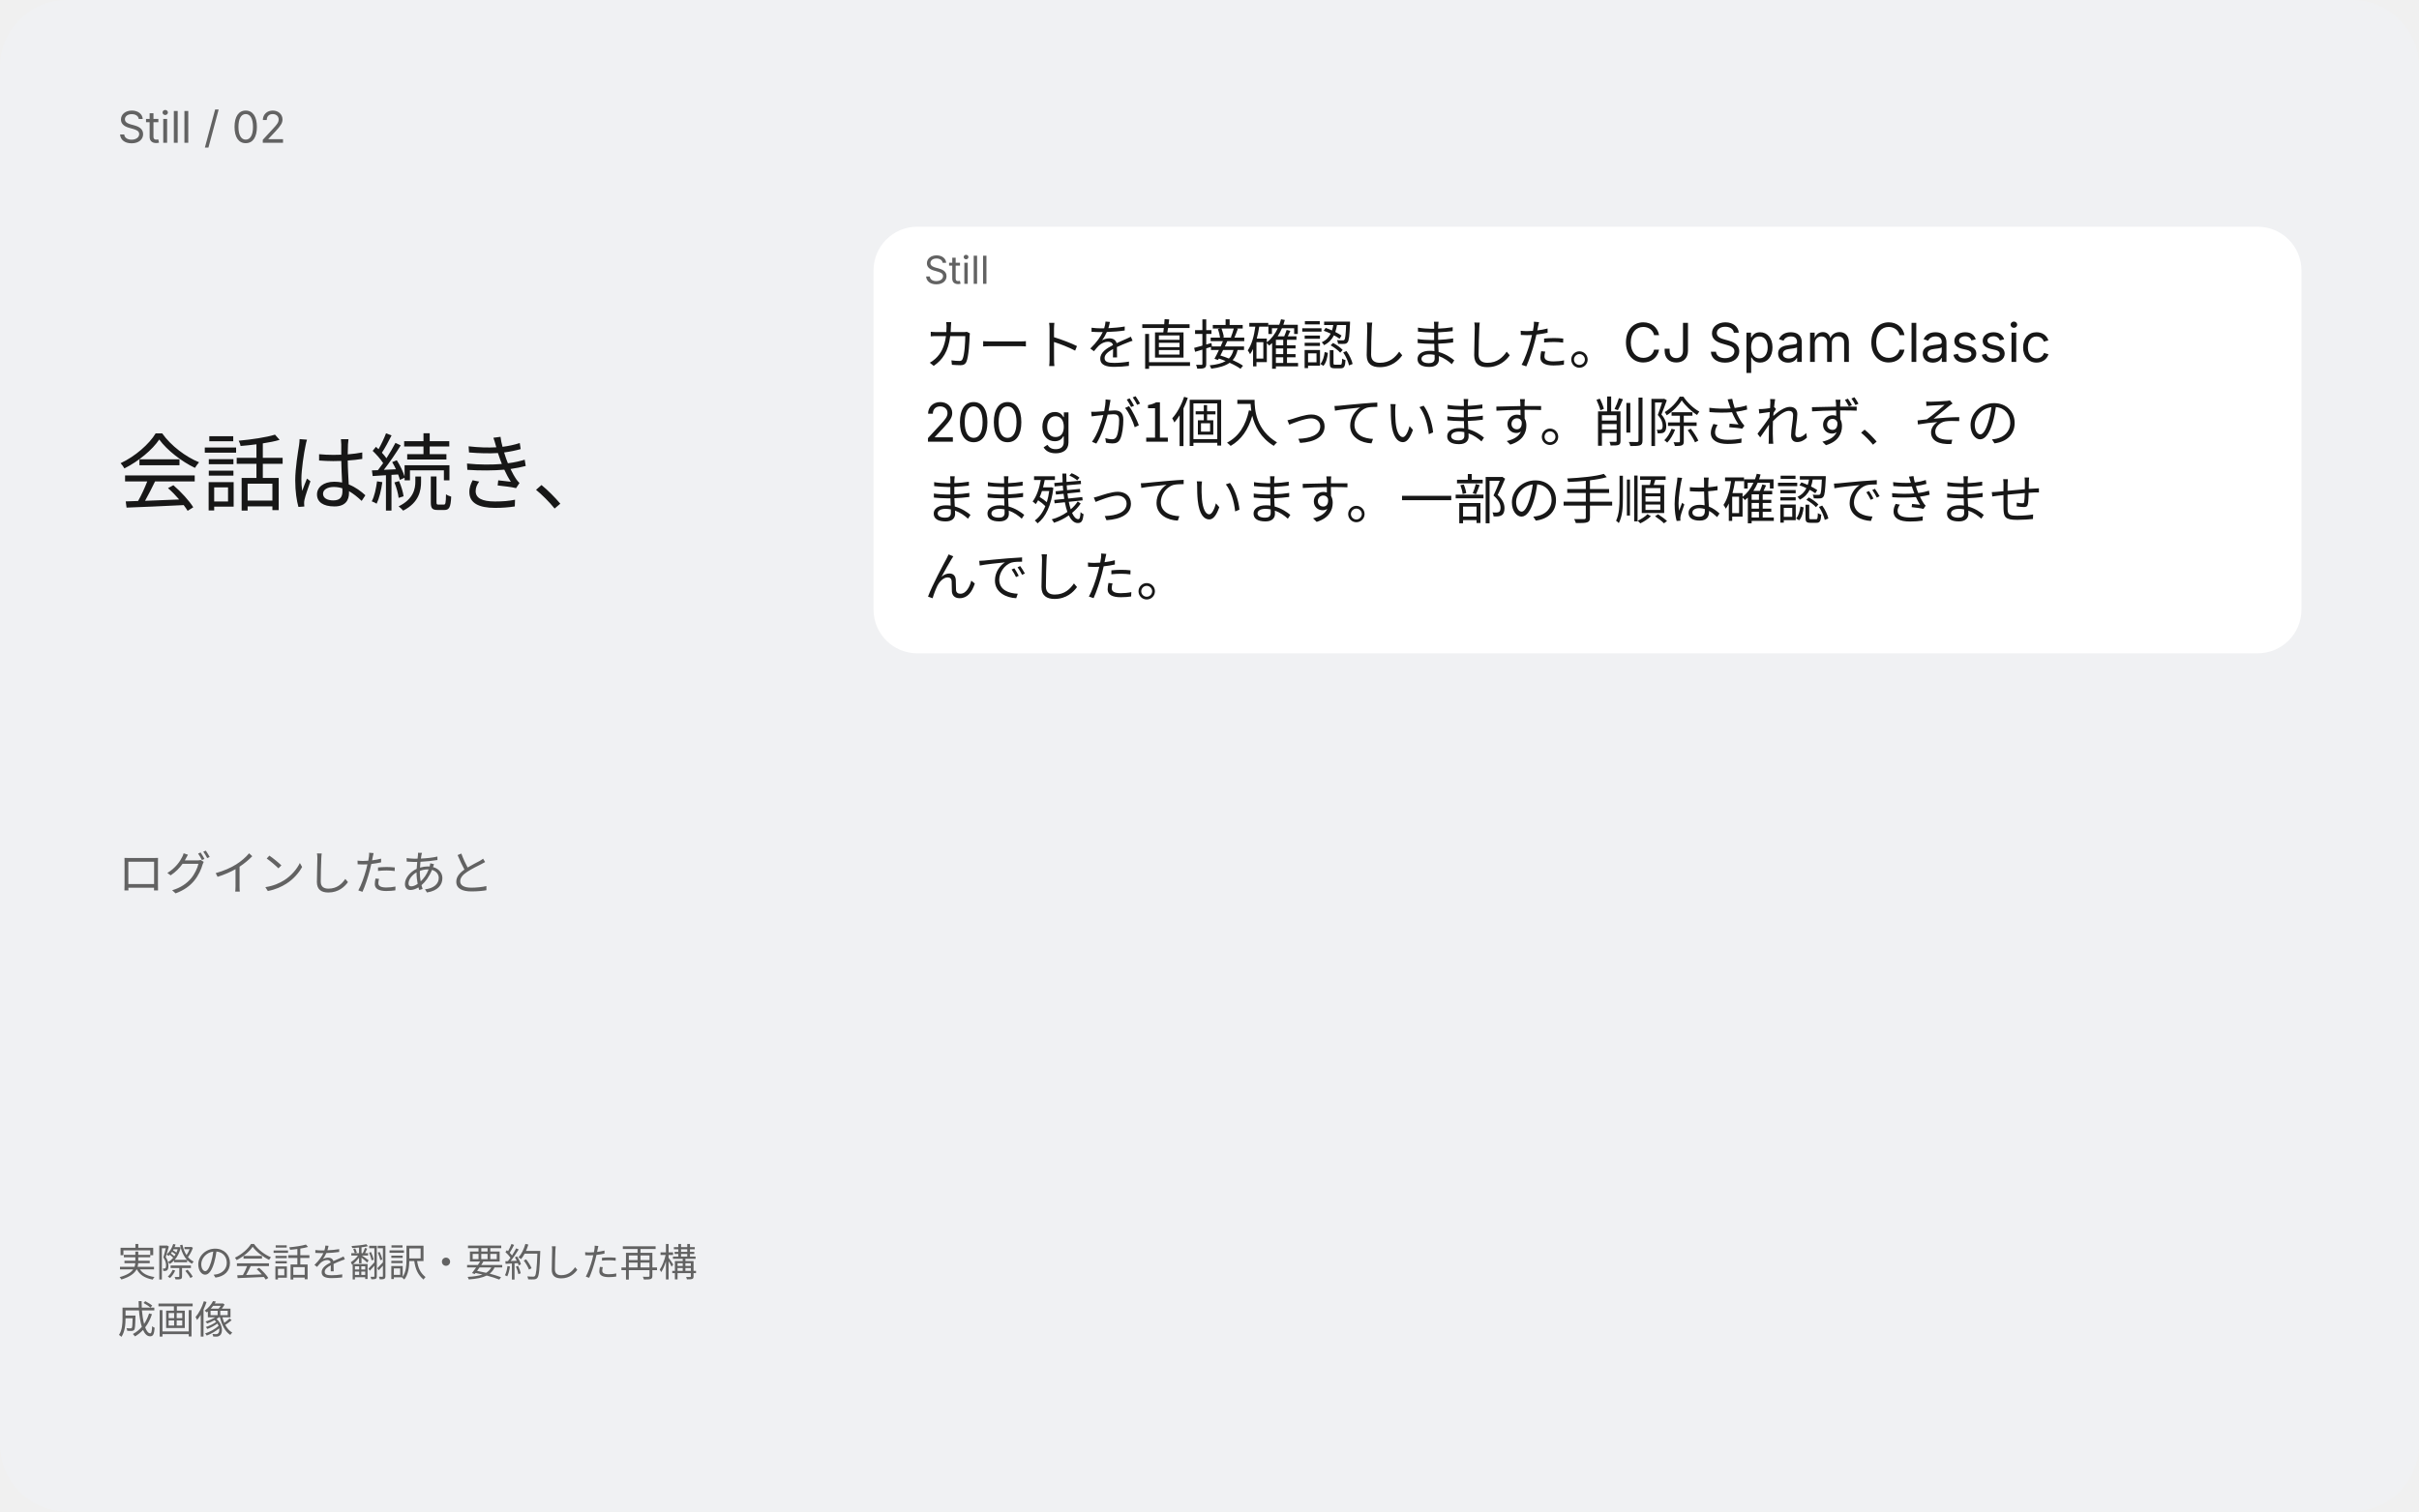
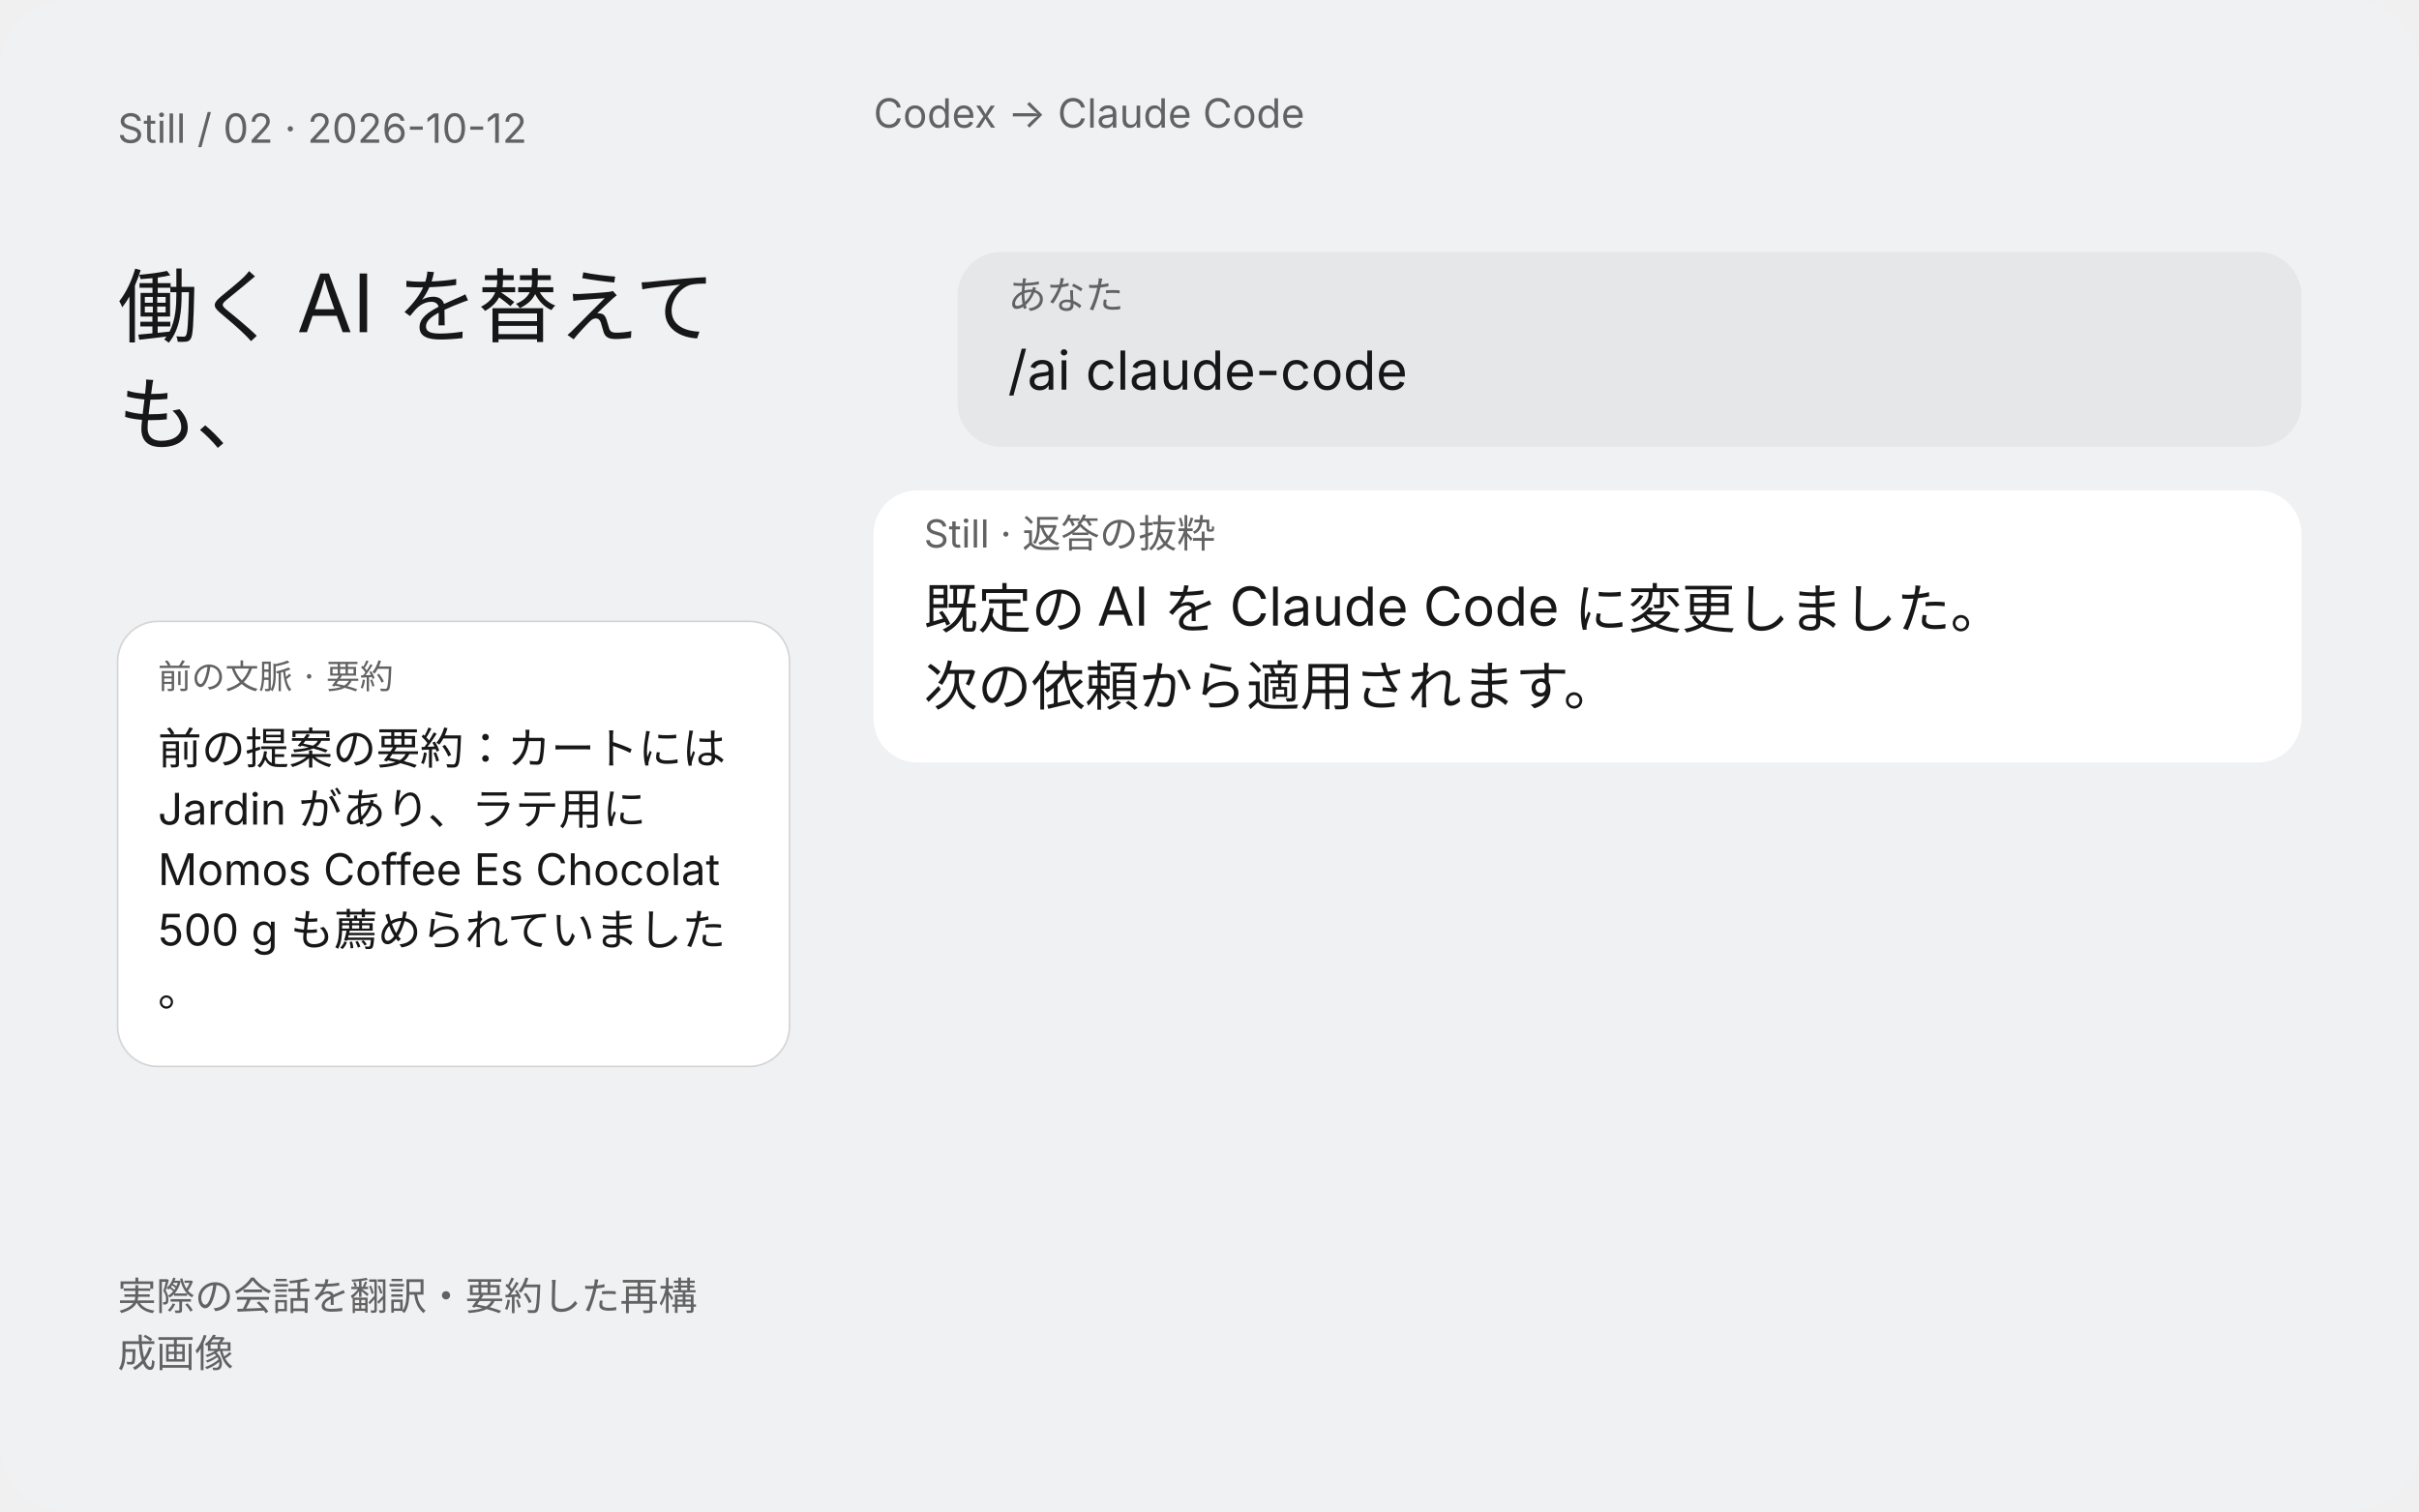
<svg xmlns="http://www.w3.org/2000/svg" width="1440" height="900" viewBox="0 0 1440 900" xml:lang="ja">
  <rect width="1440" height="900" rx="40" fill="#f0f1f3" />
  <g font-family="system-ui, -apple-system, sans-serif">
-     <text x="70" y="85" font-size="26" fill="#626262">Still / 02</text>
-     <text x="70" y="300" font-size="50" fill="#171717">会話は続き、</text>
-     <text x="70" y="530" font-size="28" fill="#626262">ログインしたあと</text>
-     <text x="70" y="760" font-size="23" fill="#626262">実際の会話を翻訳・要約した再構</text>
-     <text x="70" y="794" font-size="23" fill="#626262">成画像</text>
-     <rect x="520" y="135" width="850" height="254" rx="26" fill="#ffffff" />
-     <text x="550" y="169" font-size="23" fill="#626262">Still</text>
-     <text x="550" y="217" font-size="32" fill="#171717">カートを直接確認しました。CJ Spam Classic </text>
-     <text x="550" y="263" font-size="32" fill="#171717">200 g が1個入っています。削除されず、その</text>
-     <text x="550" y="309" font-size="32" fill="#171717">まま残っています。一部の手順は確認できませ</text>
-     <text x="550" y="355" font-size="32" fill="#171717">んでした。</text>
+     <text x="70" y="85" font-size="24" fill="#626262">Still / 02 · 2026-10-12</text>
+     <text x="70" y="200" font-size="48" fill="#171717">働く AI を替えて</text>
+     <text x="70" y="264" font-size="48" fill="#171717">も、</text>
+     <text x="70" y="780" font-size="23" fill="#626262">実際の会話を翻訳・要約した再構</text>
+     <text x="70" y="814" font-size="23" fill="#626262">成画像</text>
+     <rect x="70" y="370" width="400" height="265" rx="24" fill="#ffffff" stroke="#d5d5d5" />
+     <text x="94" y="410" font-size="20" fill="#626262">前の文脈 · 要約</text>
+     <text x="94" y="455" font-size="26" fill="#171717">前の提案の要約：カートには</text>
+     <text x="94" y="491" font-size="26" fill="#171717"> Jardin があり、ラテ用に </text>
+     <text x="94" y="527" font-size="26" fill="#171717">Momos Coffee Es Chocolat </text>
+     <text x="94" y="563" font-size="26" fill="#171717">500 g も薦められていました</text>
+     <text x="94" y="599" font-size="26" fill="#171717">。</text>
+     <text x="520" y="76" font-size="24" fill="#626262">Codex → Claude Code</text>
+     <rect x="570" y="150" width="800" height="116" rx="26" fill="#e5e7e9" />
+     <text x="600" y="184" font-size="23" fill="#626262">あなた</text>
+     <text x="600" y="232" font-size="32" fill="#171717">/ai claude-code</text>
+     <rect x="520" y="292" width="850" height="162" rx="26" fill="#ffffff" />
+     <text x="550" y="326" font-size="23" fill="#626262">Still · 返答の抜粋</text>
+     <text x="550" y="374" font-size="32" fill="#171717">既定の AI を Claude Code に変更しました。</text>
+     <text x="550" y="420" font-size="32" fill="#171717">次の依頼から適用されます。</text>
  </g>
</svg>
